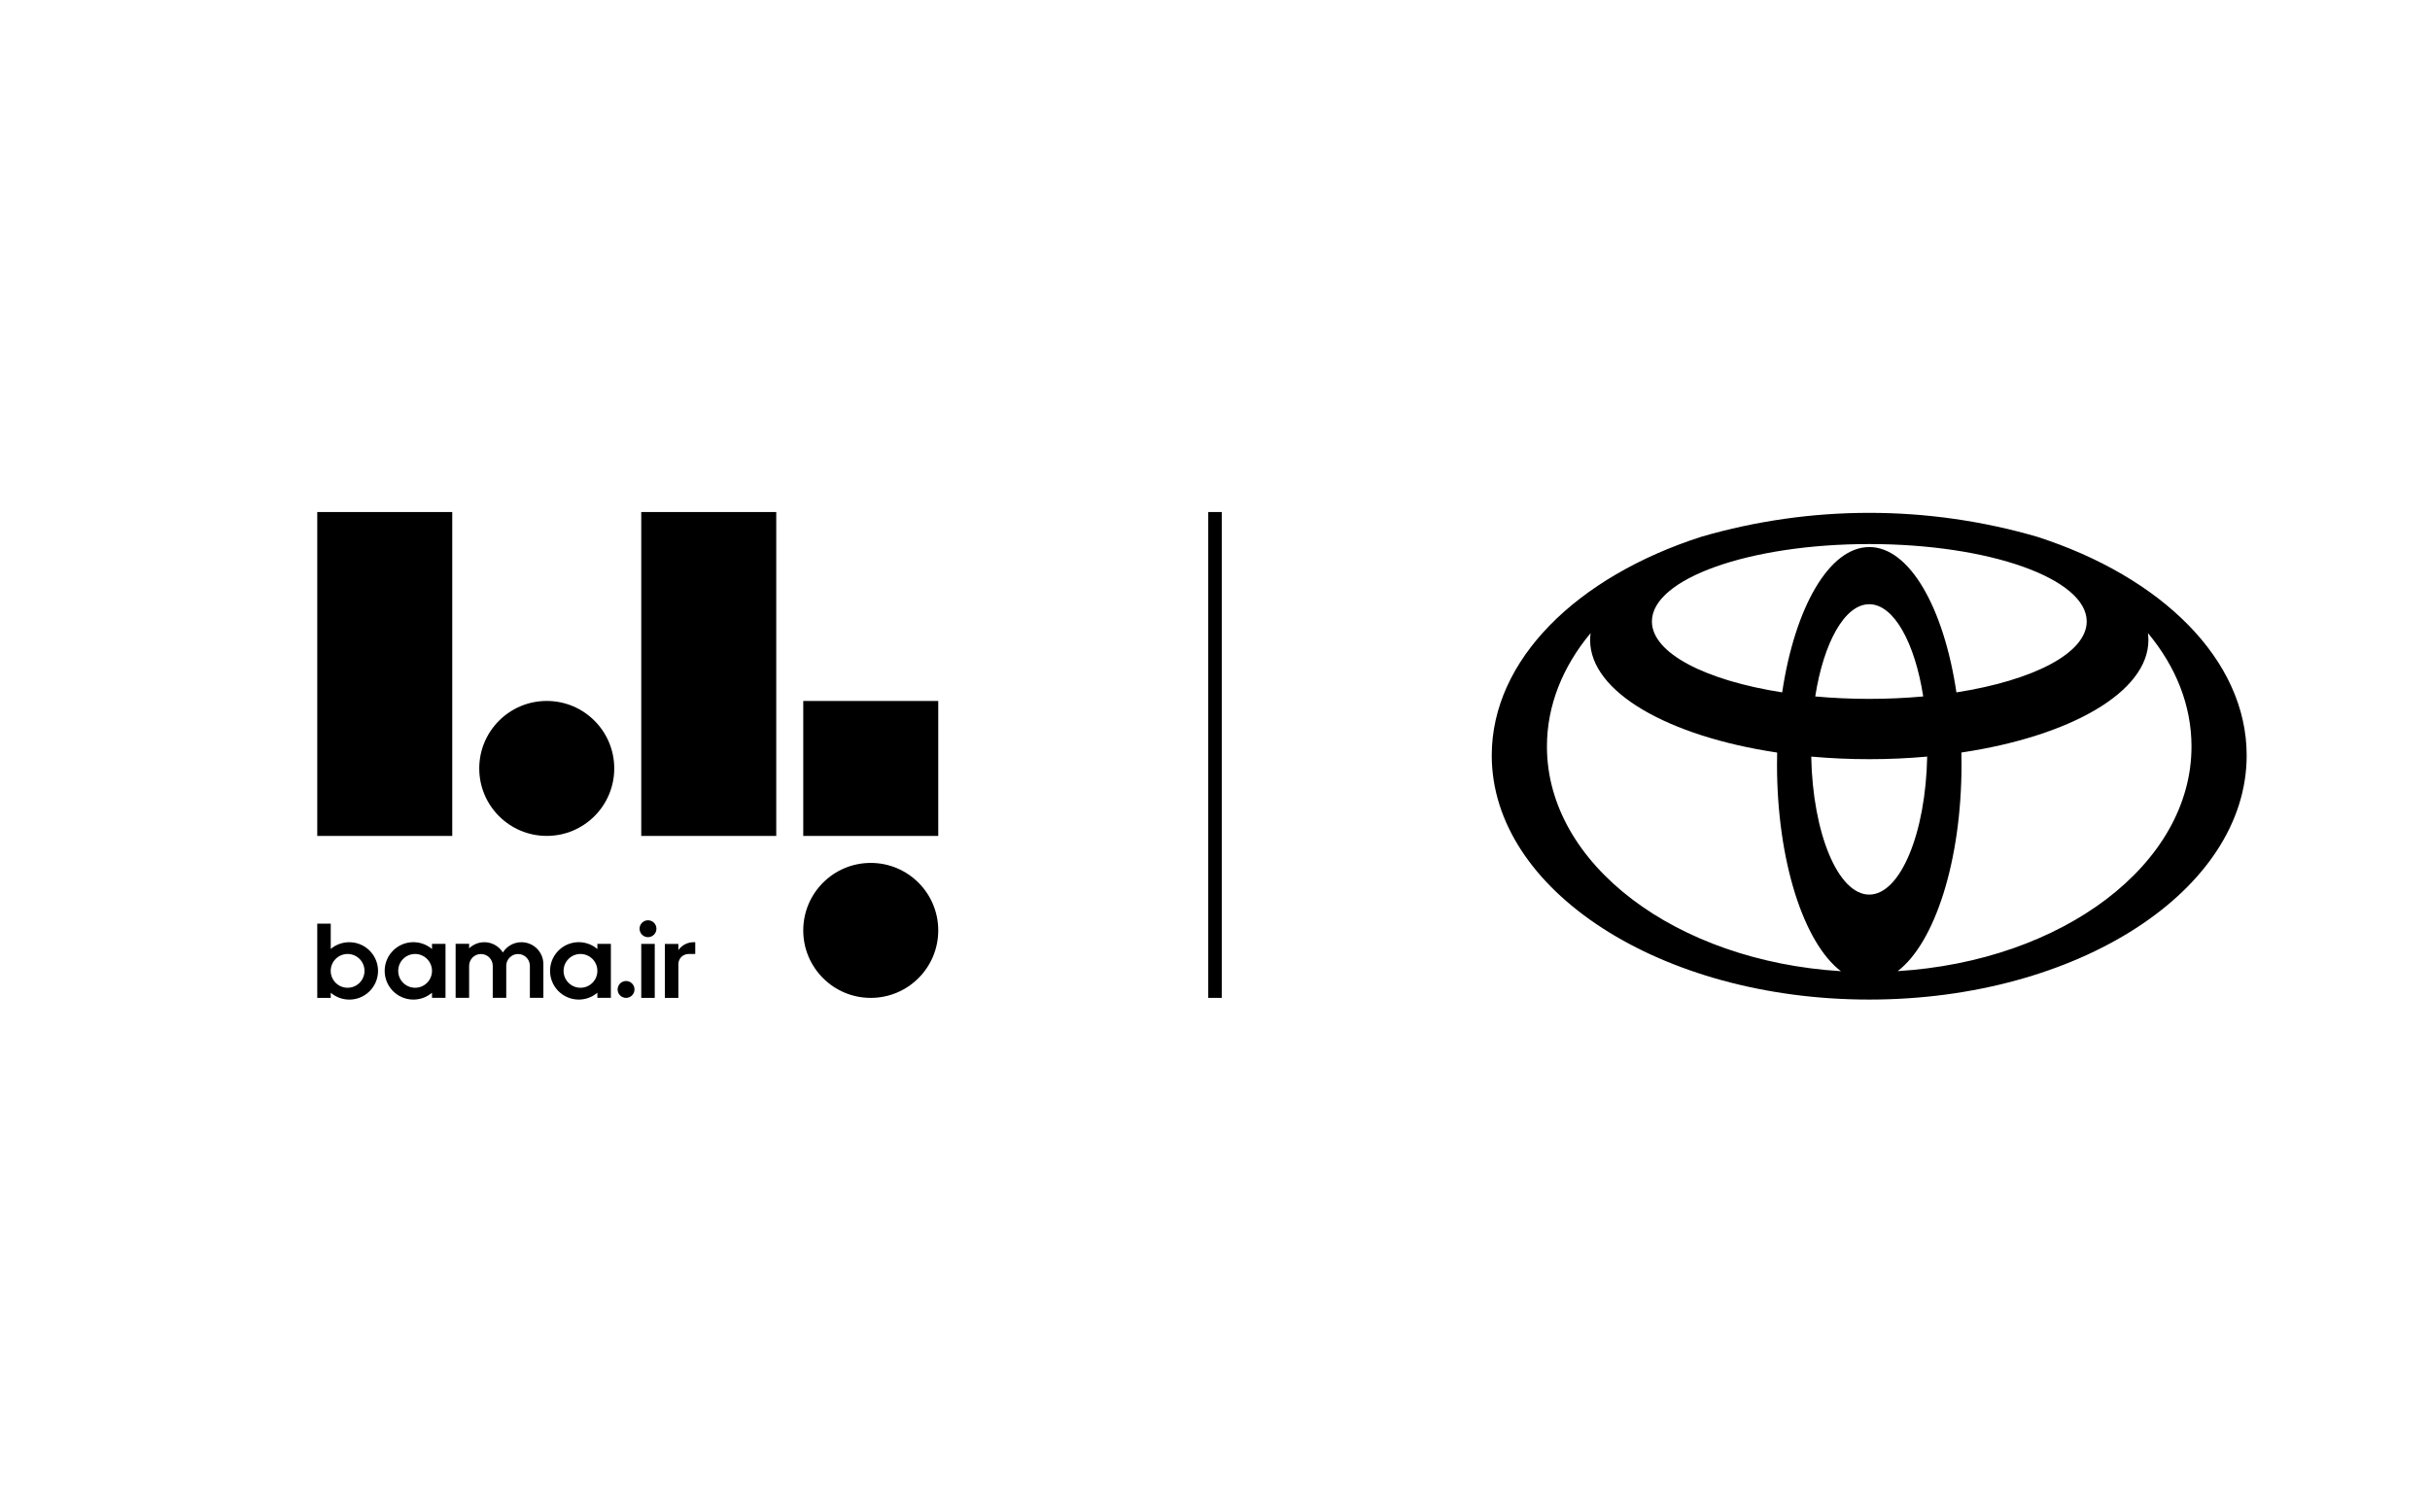
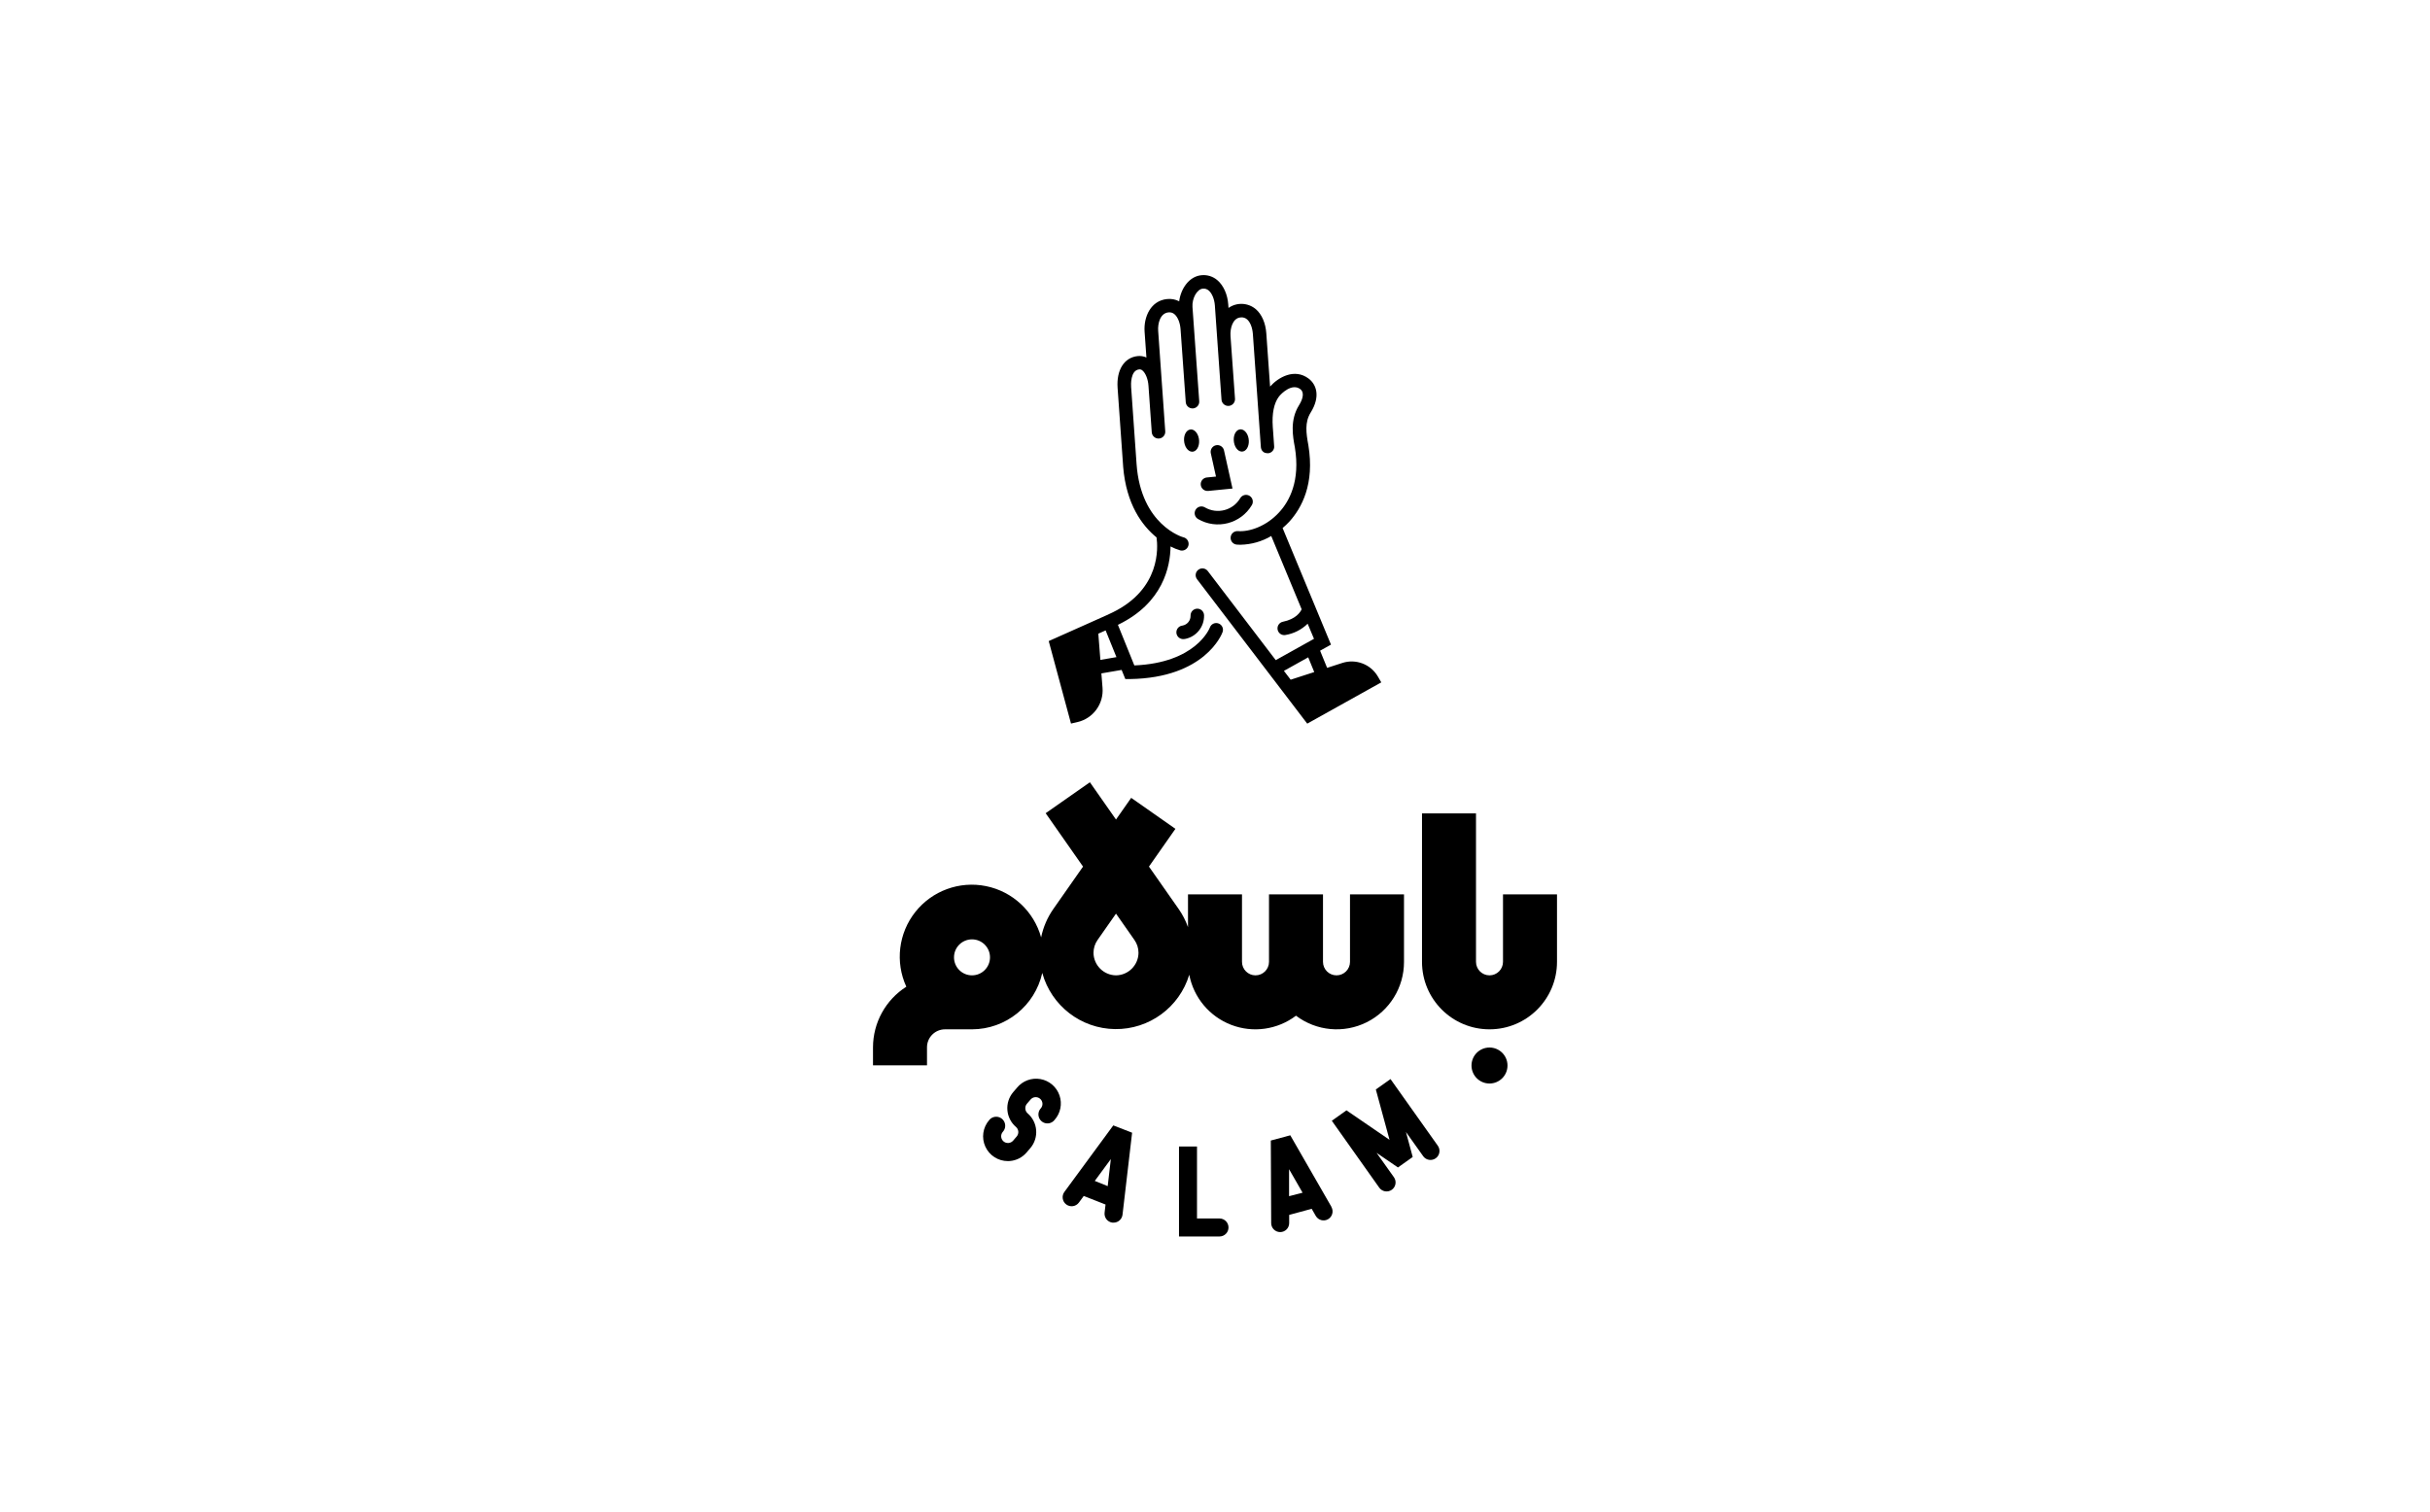
<svg xmlns="http://www.w3.org/2000/svg" viewBox="0 0 1080 672">
  <g id="Layer_1" data-name="Layer 1">
-     <rect x="357" y="311.63" width="60" height="60" />
-     <rect x="141" y="227.63" width="60" height="144" />
-     <rect x="285" y="227.63" width="60" height="144" />
-     <circle cx="243" cy="341.62" r="30" />
-     <circle cx="387" cy="413.63" r="30" />
-     <path d="M192,421.91a12.76,12.76,0,1,0,0,19.43v2.28h6v-24h-6Zm-7.5,17.22a7.51,7.51,0,1,1,7.5-7.5A7.5,7.5,0,0,1,184.5,439.13Z" />
-     <path d="M265.5,421.91a12.76,12.76,0,1,0,0,19.43v2.28h6v-24h-6ZM258,439.13a7.51,7.51,0,1,1,7.5-7.5A7.5,7.5,0,0,1,258,439.13Z" />
-     <path d="M155.25,418.88a12.72,12.72,0,0,0-8.25,3V410.63h-6v33h6v-2.28a12.75,12.75,0,1,0,8.25-22.46Zm-.75,20.25a7.51,7.51,0,1,1,7.5-7.5A7.5,7.5,0,0,1,154.5,439.13Z" />
-     <path d="M231.75,418.88a9.72,9.72,0,0,0-8.25,4.57,9.73,9.73,0,0,0-15-1.85v-2h-6v24h6V429.38a5.25,5.25,0,1,1,10.5,0v14.24h6V429.38a5.25,5.25,0,1,1,10.5,0v14.24h6v-15A9.74,9.74,0,0,0,231.75,418.88Z" />
-     <rect x="285" y="419.63" width="6" height="24" />
-     <path d="M308.25,418.88a8.25,8.25,0,0,0-6.75,3.51v-2.76h-6v24h6v-15a4.51,4.51,0,0,1,4.5-4.51h3v-5.24Z" />
-     <circle cx="288" cy="412.88" r="3.75" />
-     <circle cx="278.25" cy="439.88" r="3.75" />
-     <rect x="537" y="227.63" width="6" height="216" />
-     <path d="M905.36,238.62a267.32,267.32,0,0,0-149.2,0C700.94,256.37,663,293.24,663,335.84c0,59.94,75.11,108.54,167.77,108.54s167.75-48.6,167.75-108.54c0-42.6-37.95-79.46-93.16-97.22M830.77,397.71c-13.83,0-25.12-27.19-25.78-61.35,8.31.75,16.94,1.15,25.78,1.15s17.45-.4,25.76-1.15c-.66,34.16-11.95,61.35-25.76,61.35m-24-88.09c3.77-24,13.1-41,24-41s20.25,17,24,41c-7.68.69-15.73,1.08-24,1.08s-16.35-.39-24-1.08m62.75-1.81c-5.61-37.63-20.82-64.61-38.71-64.61s-33.12,27-38.73,64.61c-34.08-5.32-57.9-17.43-57.9-31.53,0-19,43.27-34.41,96.63-34.41s96.62,15.4,96.62,34.41c0,14.1-23.82,26.21-57.9,31.53m-182,24.06c0-18.37,7.07-35.59,19.41-50.41a24.88,24.88,0,0,0-.22,3.11c0,23.11,34.72,42.76,83.12,50,0,1.75-.06,3.5-.06,5.26,0,43,11.92,79.38,28.4,91.93-73.22-4.48-130.65-47.47-130.65-99.87M843.4,431.74c16.47-12.55,28.39-48.95,28.39-91.93,0-1.77,0-3.51-.06-5.26,48.4-7.22,83.12-26.87,83.12-50a23.11,23.11,0,0,0-.22-3.11C967,296.28,974,313.5,974,331.87c0,52.4-57.43,95.39-130.64,99.87" />
+     <path d="M525.58,278.11a3,3,0,0,0,.53,6,3.31,3.31,0,0,0,.55-.05,10.42,10.42,0,0,0,8.48-10.51,3,3,0,1,0-6,.1A4.37,4.37,0,0,1,525.58,278.11Z" />
+     <path d="M528.73,191c-1.8.48-2.86,3-2.38,5.74s2.32,4.47,4.11,4,2.85-3.05,2.38-5.74S530.52,190.48,528.73,191Z" />
+     <path d="M533.67,215.55a3,3,0,0,0,3,2.71l.3,0,10.81-1.07L544,200.22a3,3,0,0,0-5.86,1.31l2.3,10.34-4.07.4A3,3,0,0,0,533.67,215.55Z" />
+     <path d="M531.38,226.62a3,3,0,0,0,1.06,4.11,17.52,17.52,0,0,0,23.95-6.2,3,3,0,0,0-5.18-3.05,11.5,11.5,0,0,1-15.72,4.08A3,3,0,0,0,531.38,226.62Z" />
+     <path d="M581,321.71l32.9-18.35-1.54-2.65a13.49,13.49,0,0,0-15.72-6l-6.81,2.2-3.12-7.63,4.84-2.7-21.5-51.83a34,34,0,0,0,3-2.86c5.44-6,11.31-16.67,8.44-34-1-5.38-1.64-10.18,1-14.43,4.54-7.26,2.53-12.58-.87-15.15-6.26-4.71-13.46-.61-17.14,3.54l-1.68-23.71c-.32-4.51-2-8.4-4.63-10.67A9.95,9.95,0,0,0,546,136.9l-.11-1.56c-.31-4.44-2.12-8.46-4.83-10.77a9.4,9.4,0,0,0-7.07-2.23c-5.49.51-9.19,6-9.91,11.61a9.47,9.47,0,0,0-5.37-1c-7.19.68-10.48,7.84-10,14.55l.81,11.43a7.57,7.57,0,0,0-3.94-.62c-6,.67-9.43,6.23-8.87,14.16l2.47,34.93s0,.06,0,.1c1.38,16.77,8.49,26.24,14.84,31.42.64,4.47,1.84,22.9-19.52,33.34l-2.8,1.31-8.71,3.9L466.1,285,476,321.68l2.82-.65a14.45,14.45,0,0,0,11.19-15.3l-.51-6.36,9-1.54,1.65,4.06,2.05,0c33.34-.52,40.86-20,41.16-20.86a3,3,0,0,0-5.63-2.08c-.25.65-6.35,15.74-33.58,16.88l-2.59-6.41-4.71-11.64.28-.13c19.85-9.7,23-25.85,23.11-34.71a23,23,0,0,0,4.39,1.77,2.85,2.85,0,0,0,.64.07,3,3,0,0,0,.65-5.93c-.19,0-18.86-5.34-20.78-32.57v0L502.72,172c-.05-.75-.4-7.33,3.54-7.77a1.84,1.84,0,0,1,1.52.5c1.38,1.15,2.45,3.86,2.65,6.72l.1,1.4,1.36,19.32a3,3,0,1,0,6-.42l-1.2-17.12h0l-.16-2.2-.1-1.4h0l-1.69-24c-.22-3.08.82-7.79,4.59-8.15a3.42,3.42,0,0,1,2.66.81c1.46,1.24,2.49,3.79,2.7,6.64v0L527,178.78a3,3,0,0,0,3,2.79h.21a3,3,0,0,0,2.78-3.2l-3-41.89c-.27-3.81,2-7.92,4.58-8.15a3.39,3.39,0,0,1,2.64.83c1.46,1.24,2.53,3.84,2.73,6.61l2.95,41.9a3,3,0,1,0,6-.43l-2-27.87v-.12c-.21-3,.83-7.87,4.53-8.14a3.69,3.69,0,0,1,2.84.88c1.41,1.22,2.37,3.67,2.58,6.56l2.95,41.77h0v.06l.6,8.46s0,0,0,0a2.91,2.91,0,0,0,.28,1,.43.43,0,0,0,0,.07,2.91,2.91,0,0,0,.57.77l.09.09a3.12,3.12,0,0,0,.81.52l.11,0a3.06,3.06,0,0,0,1,.19l.08,0h.21l.22,0a3.43,3.43,0,0,0,.34-.06,1.84,1.84,0,0,0,.25-.09l.3-.11.23-.14.26-.17a1.81,1.81,0,0,0,.21-.18c.07-.07.15-.13.22-.21l.16-.21.18-.25.12-.25a2.36,2.36,0,0,0,.12-.28,2,2,0,0,0,.07-.26,1.55,1.55,0,0,0,.07-.31,1.23,1.23,0,0,0,0-.27,2.83,2.83,0,0,0,0-.29c-.06-1.35-.3-4.48-.47-6.7l-.14-1.88v0c-.42-5.93.52-10.59,2.72-13.49,1.07-1.41,5.83-6.12,9.54-3.31,1.65,1.24,1.42,3.92-.61,7.16-4.11,6.59-2.74,13.9-1.84,18.67,2.47,14.91-2.42,24-7,28.93-5.74,6.28-13.33,8.74-18.32,8.34a3,3,0,1,0-.45,6q.75.06,1.53.06A28,28,0,0,0,565,238.29l13.51,32.58c-.58,1.28-2.55,4.37-8.33,5.54a3,3,0,0,0,.59,5.94,3.05,3.05,0,0,0,.6-.06,18.43,18.43,0,0,0,9.81-5L584,284l-17,9.48-30.21-39.61a3,3,0,0,0-4.77,3.64l33.37,43.74h0l3.92,5.14Zm-91.94-28.34-.92-11.66,3.25-1.45.52,1.29,4.29,10.59Zm92.37-1.14,2.68,6.55-10.48,3.39-3-3.92Z" />
+     <path d="M552.55,200.68c1.79-.48,2.86-3.05,2.38-5.74s-2.32-4.46-4.11-4-2.86,3-2.38,5.74S550.76,201.17,552.55,200.68Z" />
+     <path d="M542,541.7H532v-32h-8v40h18a4,4,0,0,0,0-8Z" />
+     <path d="M447.94,516.19A11,11,0,0,1,439.61,498a4,4,0,1,1,6.07,5.2,3,3,0,0,0,.33,4.23,3,3,0,0,0,2.18.71,3,3,0,0,0,2.05-1l1.63-1.9a3,3,0,0,0-.33-4.23,11,11,0,0,1-1.2-15.51l1.62-1.89a11,11,0,1,1,16.71,14.3,4,4,0,1,1-6.07-5.2,3,3,0,1,0-4.56-3.9l-1.63,1.89a3,3,0,0,0-.71,2.19,3,3,0,0,0,1,2.05,11,11,0,0,1,1.2,15.51l-1.62,1.89a10.92,10.92,0,0,1-7.51,3.82Z" />
+     <path d="M639.11,509.47,618,479.72l-6.52,4.63,6.09,22.38-19.14-13.1-6.51,4.63L613,528a4,4,0,1,0,6.52-4.64l-7.71-10.84,9.5,6.5,6.56-4.66-3-11.11,7.71,10.84a4,4,0,0,0,6.52-4.63Z" />
+     <path d="M591.75,536.53l-18.29-31.81-8.65,2.33.16,36.7a4,4,0,0,0,4,4h0a4,4,0,0,0,4-4v-3.64l10-2.71,1.82,3.16a4,4,0,0,0,6.93-4Zm-18.83-4.74,0-12,6,10.45Z" />
+     <path d="M494.79,500.32l-21.73,29.57a4,4,0,0,0,6.45,4.74l2.16-2.94,9.68,3.81-.42,3.62a4,4,0,0,0,3.5,4.43l.47,0a4,4,0,0,0,4-3.53l4.26-36.45Zm-2.48,27L486.57,525l7.14-9.71Z" />
+     <path d="M668,397.61v30a6,6,0,1,1-12,0v-66H632v66a30,30,0,1,0,60,0v-30Z" />
+     <path d="M600,427.61a6,6,0,0,1-12,0v-30H564v30a6,6,0,0,1-12,0v-30H528v14.56a33.84,33.84,0,0,0-4.15-8.06l-13.2-18.85,11.76-16.79L502.75,354.7,496,364.34l-11.6-16.57-19.66,13.76,16.61,23.73-13.2,18.85a34,34,0,0,0-5.43,12.62,32,32,0,1,0-59.91,21.93A32,32,0,0,0,388,465.61v8h24v-8a8,8,0,0,1,8-8h12a32.05,32.05,0,0,0,31.23-25.08,34,34,0,0,0,65.33.81A29.92,29.92,0,0,0,576,451.55a29.94,29.94,0,0,0,48-23.94v-30H600Zm-168,6a8,8,0,1,1,8-8A8,8,0,0,1,432,433.61Zm64,0a10.13,10.13,0,0,1-10-10,10,10,0,0,1,1.81-5.73l8.19-11.7,8.19,11.7a9.89,9.89,0,0,1,1.81,5.73A10.13,10.13,0,0,1,496,433.61Z" />
+     <path d="M662,465.7a8,8,0,1,0,8,8A8,8,0,0,0,662,465.7Z" />
  </g>
</svg>
